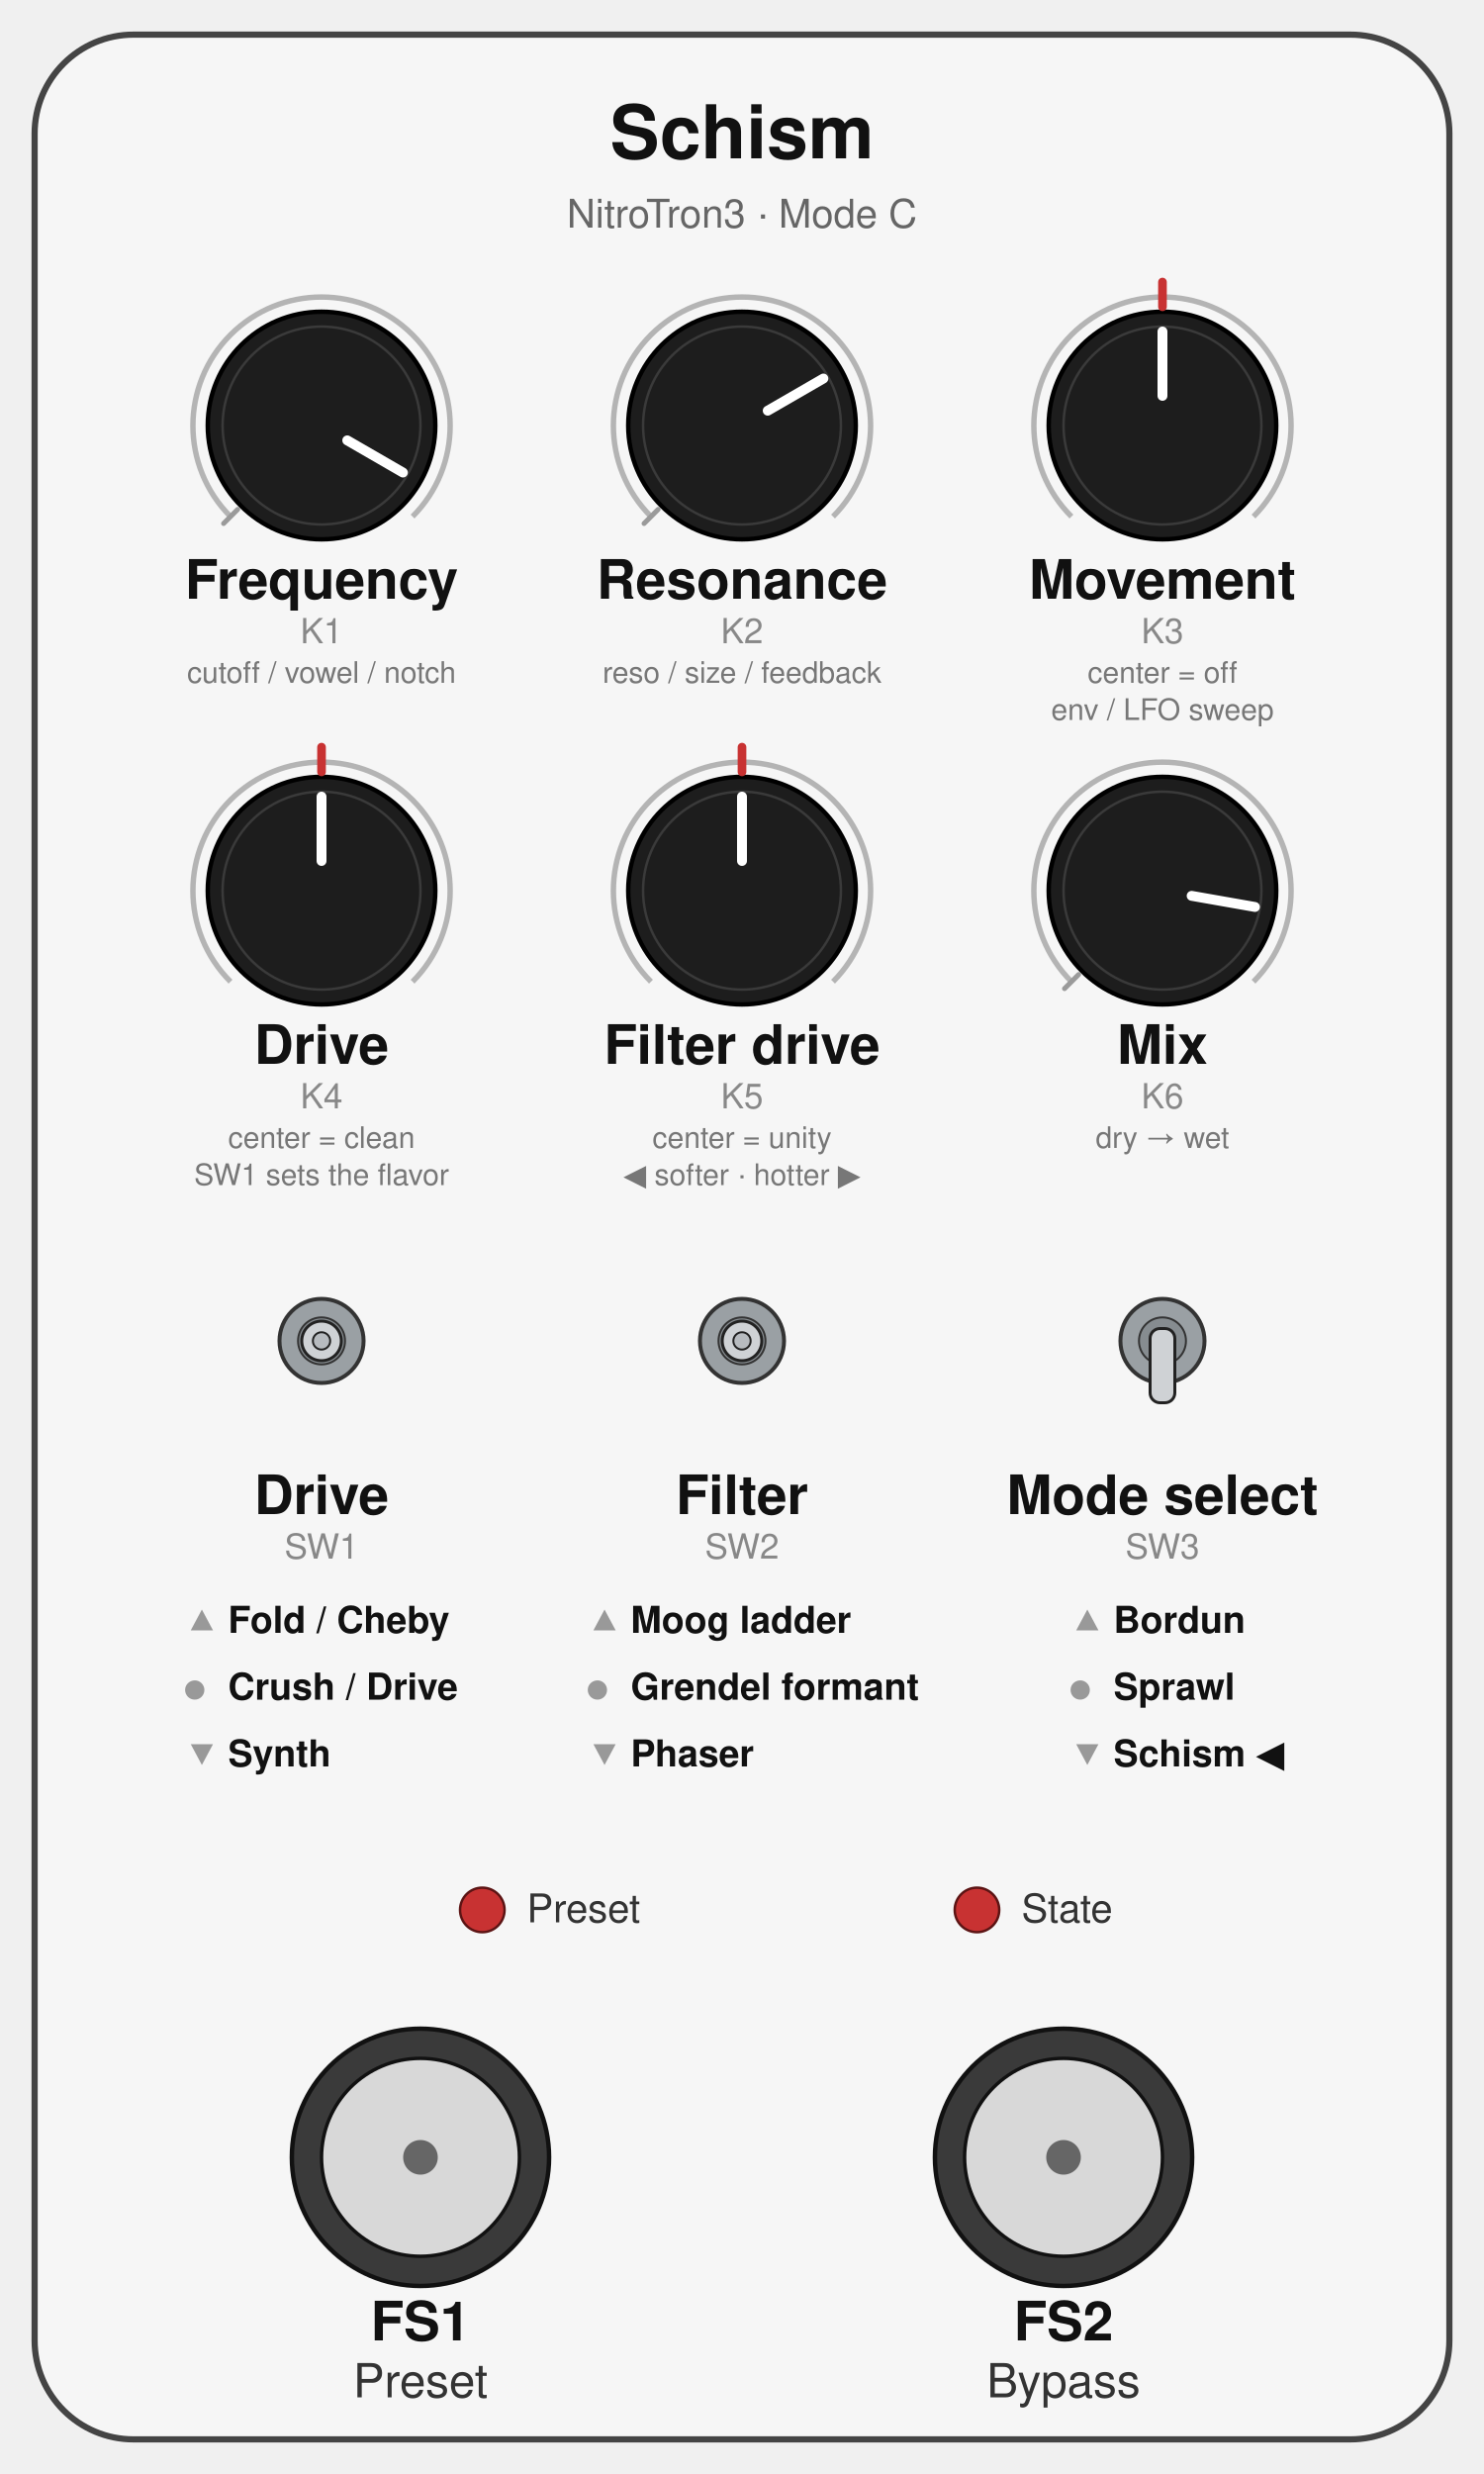
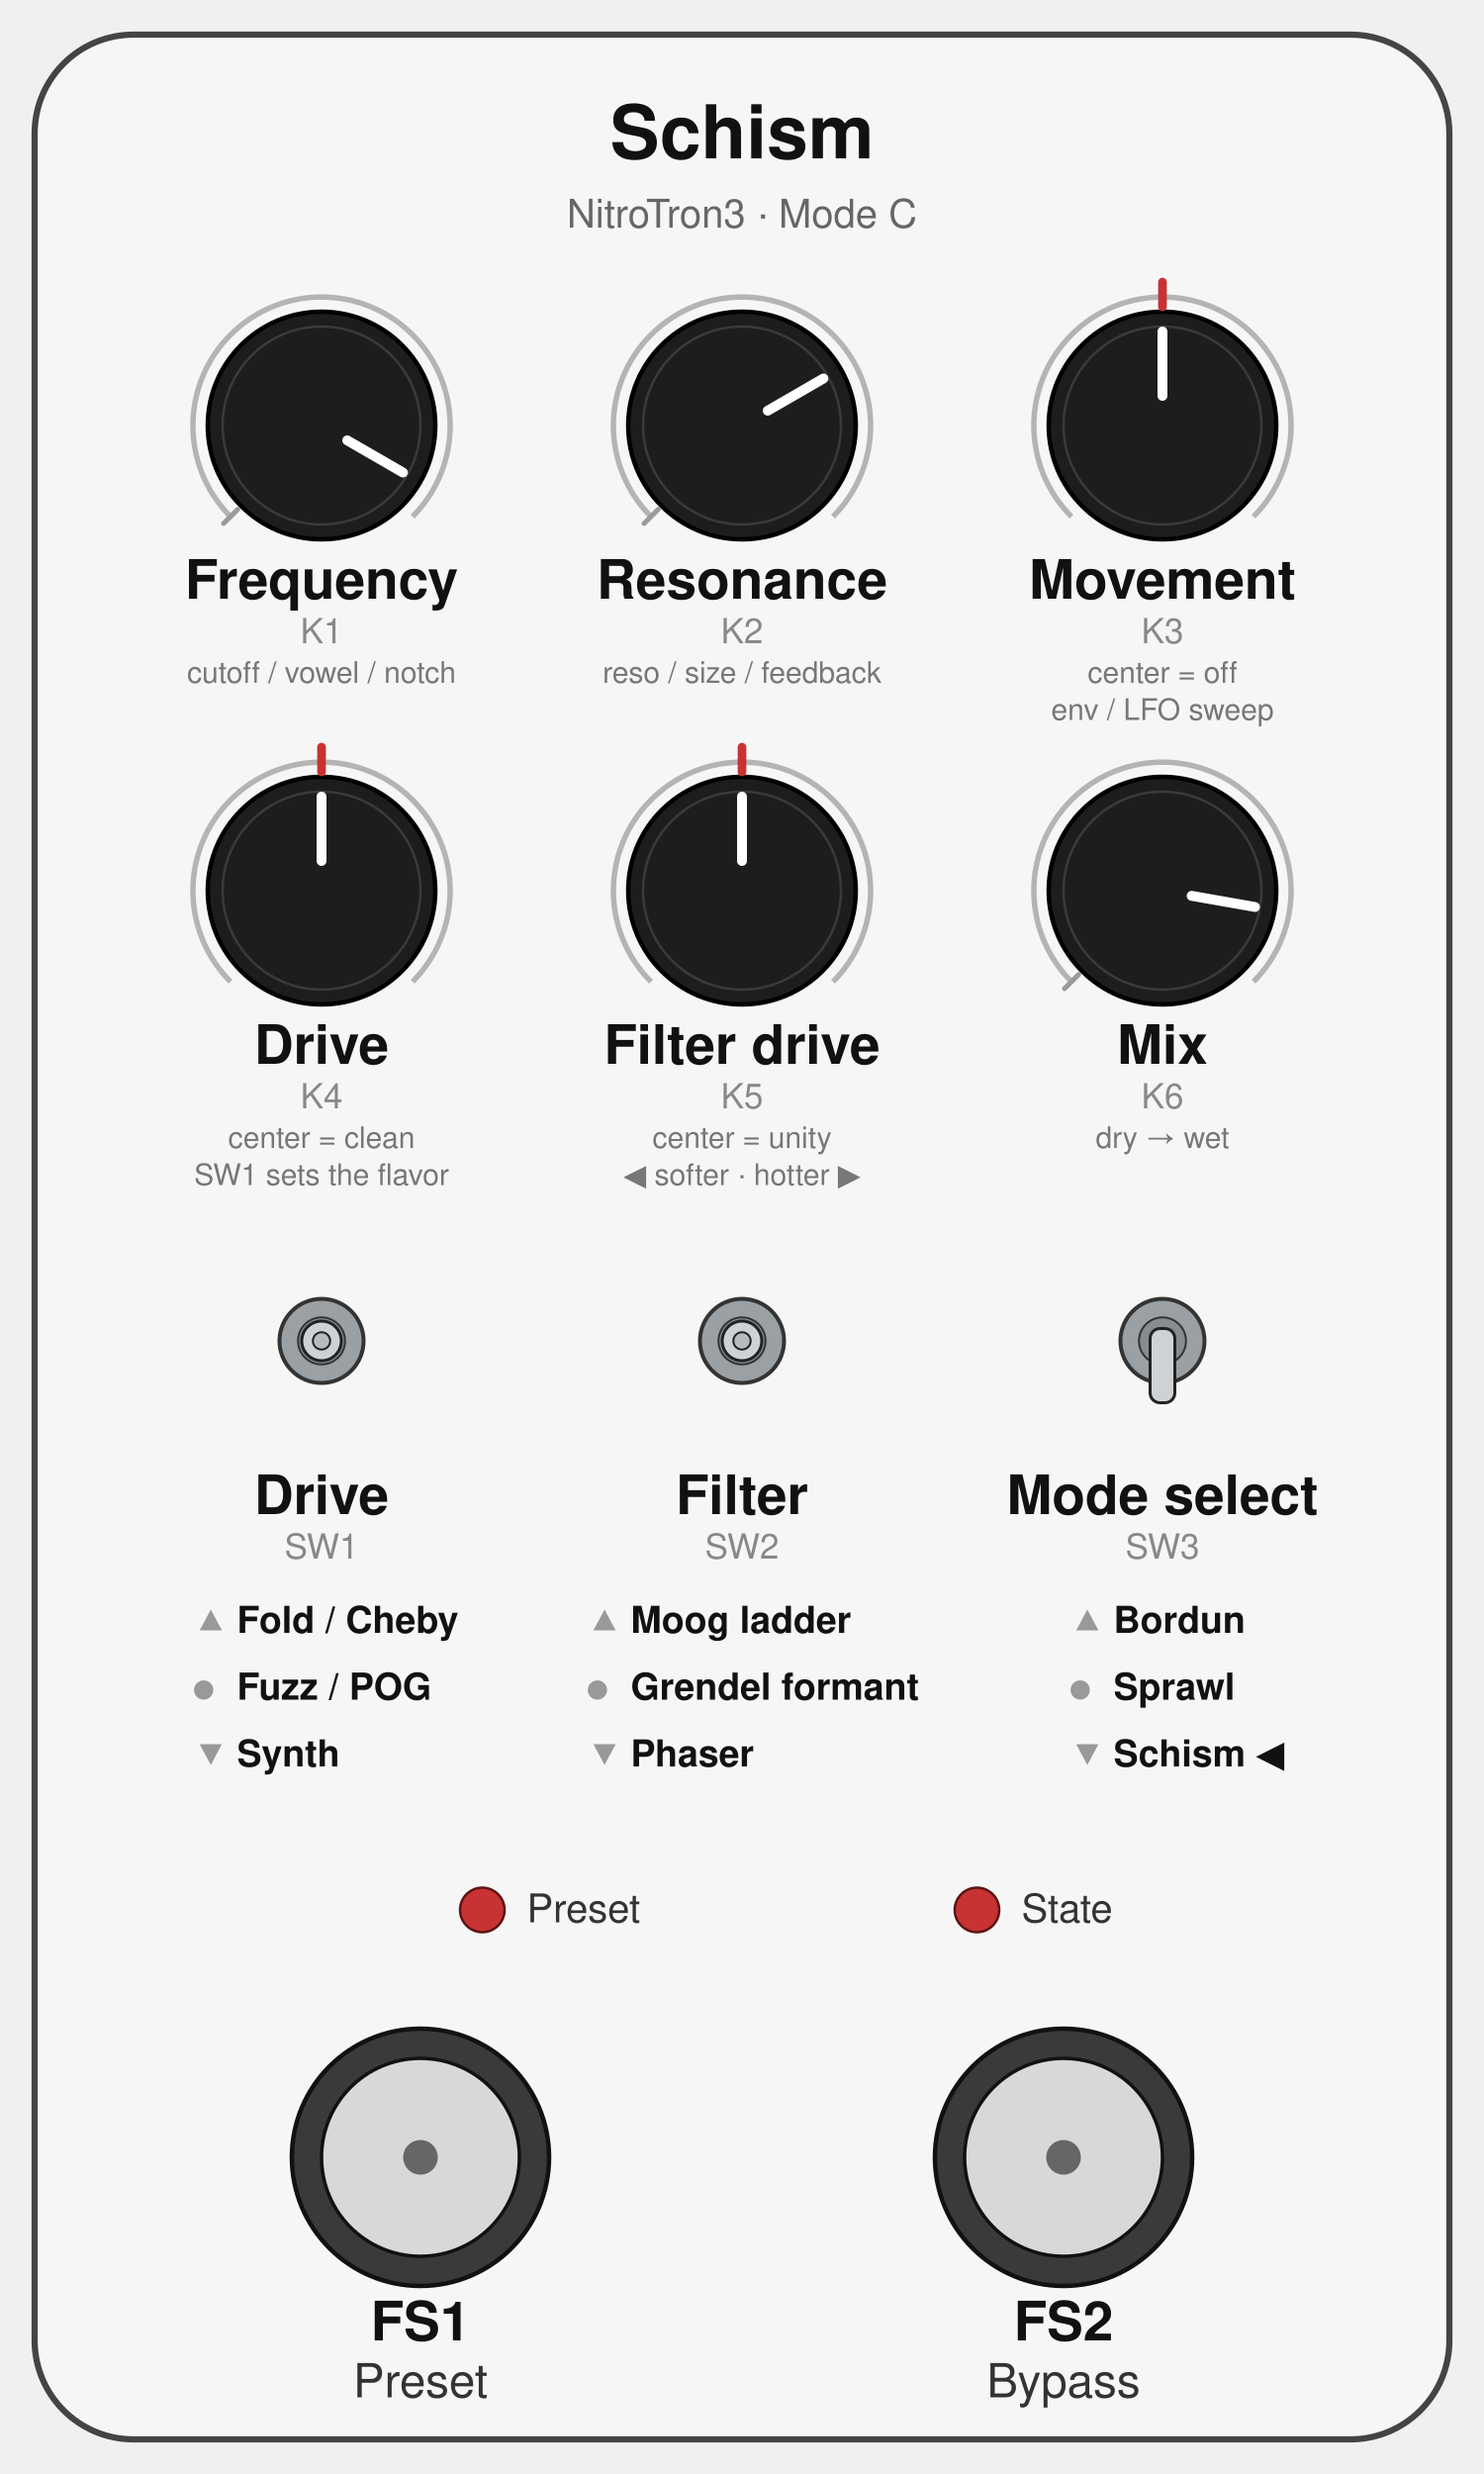
<svg xmlns="http://www.w3.org/2000/svg" viewBox="0 0 600 1000" font-family="Helvetica Neue, Helvetica, Arial, sans-serif">
  <rect x="14" y="14" width="572" height="972" rx="40" fill="#f6f6f6" stroke="#444" stroke-width="2.5" />
  <text x="300" y="64" text-anchor="middle" font-size="30" font-weight="700" fill="#111">Schism</text>
  <text x="300" y="92" text-anchor="middle" font-size="16" fill="#666">NitroTron3 · Mode C</text>
  <g transform="translate(130,172)">
    <circle r="46" fill="#1d1d1d" stroke="#000" stroke-width="1.8" />
    <circle r="40" fill="none" stroke="#3a3a3a" stroke-width="1" />
    <line x1="10.4" y1="6.0" x2="32.9" y2="19.0" stroke="#ffffff" stroke-width="4" stroke-linecap="round" />
  </g>
  <path d="M 93.2 208.8 A 52 52 0 1 1 166.8 208.8" fill="none" stroke="#b4b4b4" stroke-width="2.2" />
  <line x1="96.1" y1="205.9" x2="90.4" y2="211.6" stroke="#9a9a9a" stroke-width="2" stroke-linecap="round" />
  <text x="130" y="242" text-anchor="middle" font-size="22" font-weight="700" fill="#111">Frequency</text>
  <text x="130" y="260" text-anchor="middle" font-size="14" fill="#888">K1</text>
  <text x="130" y="276" text-anchor="middle" font-size="12" fill="#777">cutoff / vowel / notch</text>
  <g transform="translate(300,172)">
    <circle r="46" fill="#1d1d1d" stroke="#000" stroke-width="1.8" />
    <circle r="40" fill="none" stroke="#3a3a3a" stroke-width="1" />
    <line x1="10.4" y1="-6.0" x2="32.9" y2="-19.0" stroke="#ffffff" stroke-width="4" stroke-linecap="round" />
  </g>
  <path d="M 263.2 208.8 A 52 52 0 1 1 336.8 208.8" fill="none" stroke="#b4b4b4" stroke-width="2.2" />
  <line x1="266.1" y1="205.9" x2="260.4" y2="211.6" stroke="#9a9a9a" stroke-width="2" stroke-linecap="round" />
  <text x="300" y="242" text-anchor="middle" font-size="22" font-weight="700" fill="#111">Resonance</text>
  <text x="300" y="260" text-anchor="middle" font-size="14" fill="#888">K2</text>
  <text x="300" y="276" text-anchor="middle" font-size="12" fill="#777">reso / size / feedback</text>
  <g transform="translate(470,172)">
    <circle r="46" fill="#1d1d1d" stroke="#000" stroke-width="1.8" />
    <circle r="40" fill="none" stroke="#3a3a3a" stroke-width="1" />
    <line x1="0.0" y1="-12.0" x2="0.0" y2="-38.0" stroke="#ffffff" stroke-width="4" stroke-linecap="round" />
  </g>
  <path d="M 433.2 208.8 A 52 52 0 1 1 506.8 208.8" fill="none" stroke="#b4b4b4" stroke-width="2.2" />
  <line x1="470.0" y1="124.0" x2="470.0" y2="114.0" stroke="#c83232" stroke-width="3.5" stroke-linecap="round" />
  <text x="470" y="242" text-anchor="middle" font-size="22" font-weight="700" fill="#111">Movement</text>
  <text x="470" y="260" text-anchor="middle" font-size="14" fill="#888">K3</text>
  <text x="470" y="276" text-anchor="middle" font-size="12" fill="#777">center = off</text>
  <text x="470" y="291" text-anchor="middle" font-size="12" fill="#777">env / LFO sweep</text>
  <g transform="translate(130,360)">
    <circle r="46" fill="#1d1d1d" stroke="#000" stroke-width="1.8" />
    <circle r="40" fill="none" stroke="#3a3a3a" stroke-width="1" />
    <line x1="0.0" y1="-12.0" x2="0.0" y2="-38.0" stroke="#ffffff" stroke-width="4" stroke-linecap="round" />
  </g>
  <path d="M 93.2 396.8 A 52 52 0 1 1 166.8 396.8" fill="none" stroke="#b4b4b4" stroke-width="2.2" />
  <line x1="130.0" y1="312.0" x2="130.0" y2="302.0" stroke="#c83232" stroke-width="3.5" stroke-linecap="round" />
  <text x="130" y="430" text-anchor="middle" font-size="22" font-weight="700" fill="#111">Drive</text>
  <text x="130" y="448" text-anchor="middle" font-size="14" fill="#888">K4</text>
  <text x="130" y="464" text-anchor="middle" font-size="12" fill="#777">center = clean</text>
  <text x="130" y="479" text-anchor="middle" font-size="12" fill="#777">SW1 sets the flavor</text>
  <g transform="translate(300,360)">
    <circle r="46" fill="#1d1d1d" stroke="#000" stroke-width="1.8" />
    <circle r="40" fill="none" stroke="#3a3a3a" stroke-width="1" />
    <line x1="0.0" y1="-12.0" x2="0.0" y2="-38.0" stroke="#ffffff" stroke-width="4" stroke-linecap="round" />
  </g>
  <path d="M 263.2 396.8 A 52 52 0 1 1 336.8 396.8" fill="none" stroke="#b4b4b4" stroke-width="2.2" />
  <line x1="300.0" y1="312.0" x2="300.0" y2="302.0" stroke="#c83232" stroke-width="3.5" stroke-linecap="round" />
  <text x="300" y="430" text-anchor="middle" font-size="22" font-weight="700" fill="#111">Filter drive</text>
  <text x="300" y="448" text-anchor="middle" font-size="14" fill="#888">K5</text>
  <text x="300" y="464" text-anchor="middle" font-size="12" fill="#777">center = unity</text>
  <text x="300" y="479" text-anchor="middle" font-size="12" fill="#777">◀ softer · hotter ▶</text>
  <g transform="translate(470,360)">
    <circle r="46" fill="#1d1d1d" stroke="#000" stroke-width="1.8" />
    <circle r="40" fill="none" stroke="#3a3a3a" stroke-width="1" />
    <line x1="11.8" y1="2.1" x2="37.4" y2="6.6" stroke="#ffffff" stroke-width="4" stroke-linecap="round" />
  </g>
  <path d="M 433.2 396.8 A 52 52 0 1 1 506.8 396.8" fill="none" stroke="#b4b4b4" stroke-width="2.2" />
  <line x1="436.1" y1="393.9" x2="430.4" y2="399.6" stroke="#9a9a9a" stroke-width="2" stroke-linecap="round" />
  <text x="470" y="430" text-anchor="middle" font-size="22" font-weight="700" fill="#111">Mix</text>
  <text x="470" y="448" text-anchor="middle" font-size="14" fill="#888">K6</text>
  <text x="470" y="464" text-anchor="middle" font-size="12" fill="#777">dry → wet</text>
  <g transform="translate(130,542)">
    <circle r="17" fill="#9aa0a4" stroke="#333" stroke-width="1.6" />
    <circle r="9.5" fill="#868c90" stroke="#333" stroke-width="0.8" />
    <circle cx="0" cy="0" r="8" fill="#cfd2d5" stroke="#222" stroke-width="1.2" />
    <circle cx="0" cy="0" r="3.5" fill="#b7bbbf" stroke="#222" stroke-width="0.8" />
  </g>
  <text x="130" y="612" text-anchor="middle" font-size="22" font-weight="700" fill="#111">Drive</text>
  <text x="130" y="630" text-anchor="middle" font-size="14" fill="#888">SW1</text>
  <text y="660" font-size="15" fill="#111">
-     <tspan x="74.2" fill="#999">▲</tspan>
-     <tspan x="92.2" font-weight="600">Fold / Cheby</tspan>
+     <tspan x="77.8" fill="#999">▲</tspan>
+     <tspan x="95.8" font-weight="600">Fold / Cheby</tspan>
  </text>
  <text y="687" font-size="15" fill="#111">
-     <tspan x="74.2" fill="#999">●</tspan>
-     <tspan x="92.2" font-weight="600">Crush / Drive</tspan>
+     <tspan x="77.8" fill="#999">●</tspan>
+     <tspan x="95.8" font-weight="600">Fuzz / POG</tspan>
  </text>
  <text y="714" font-size="15" fill="#111">
-     <tspan x="74.2" fill="#999">▼</tspan>
-     <tspan x="92.2" font-weight="600">Synth</tspan>
+     <tspan x="77.8" fill="#999">▼</tspan>
+     <tspan x="95.8" font-weight="600">Synth</tspan>
  </text>
  <g transform="translate(300,542)">
    <circle r="17" fill="#9aa0a4" stroke="#333" stroke-width="1.6" />
    <circle r="9.5" fill="#868c90" stroke="#333" stroke-width="0.8" />
    <circle cx="0" cy="0" r="8" fill="#cfd2d5" stroke="#222" stroke-width="1.2" />
    <circle cx="0" cy="0" r="3.5" fill="#b7bbbf" stroke="#222" stroke-width="0.8" />
  </g>
  <text x="300" y="612" text-anchor="middle" font-size="22" font-weight="700" fill="#111">Filter</text>
  <text x="300" y="630" text-anchor="middle" font-size="14" fill="#888">SW2</text>
  <text y="660" font-size="15" fill="#111">
    <tspan x="237.0" fill="#999">▲</tspan>
    <tspan x="255.0" font-weight="600">Moog ladder</tspan>
  </text>
  <text y="687" font-size="15" fill="#111">
    <tspan x="237.0" fill="#999">●</tspan>
    <tspan x="255.0" font-weight="600">Grendel formant</tspan>
  </text>
  <text y="714" font-size="15" fill="#111">
    <tspan x="237.0" fill="#999">▼</tspan>
    <tspan x="255.0" font-weight="600">Phaser</tspan>
  </text>
  <g transform="translate(470,542)">
    <circle r="17" fill="#9aa0a4" stroke="#333" stroke-width="1.6" />
    <circle r="9.5" fill="#868c90" stroke="#333" stroke-width="0.8" />
    <rect x="-5" y="-5" width="10" height="30" rx="4" fill="#cfd2d5" stroke="#222" stroke-width="1.2" />
  </g>
  <text x="470" y="612" text-anchor="middle" font-size="22" font-weight="700" fill="#111">Mode select</text>
  <text x="470" y="630" text-anchor="middle" font-size="14" fill="#888">SW3</text>
  <text y="660" font-size="15" fill="#111">
    <tspan x="432.2" fill="#999">▲</tspan>
    <tspan x="450.2" font-weight="600">Bordun</tspan>
  </text>
  <text y="687" font-size="15" fill="#111">
    <tspan x="432.2" fill="#999">●</tspan>
    <tspan x="450.2" font-weight="600">Sprawl</tspan>
  </text>
  <text y="714" font-size="15" fill="#111">
    <tspan x="432.2" fill="#999">▼</tspan>
    <tspan x="450.2" font-weight="600">Schism ◀</tspan>
  </text>
  <circle cx="195" cy="772" r="9" fill="#c83232" stroke="#5c1414" stroke-width="1" />
  <text x="213" y="777" font-size="16" fill="#333">Preset</text>
  <circle cx="395" cy="772" r="9" fill="#c83232" stroke="#5c1414" stroke-width="1" />
  <text x="413" y="777" font-size="16" fill="#333">State</text>
  <g transform="translate(170,872)">
    <circle r="52" fill="#3a3a3a" stroke="#111" stroke-width="1.8" />
    <circle r="40" fill="#d8d8d8" stroke="#111" stroke-width="1.4" />
    <circle r="7" fill="#666" />
  </g>
  <text x="170" y="946" text-anchor="middle" font-size="22" font-weight="700" fill="#111">FS1</text>
  <text x="170" y="969" text-anchor="middle" font-size="19" fill="#333">Preset</text>
  <g transform="translate(430,872)">
    <circle r="52" fill="#3a3a3a" stroke="#111" stroke-width="1.8" />
    <circle r="40" fill="#d8d8d8" stroke="#111" stroke-width="1.4" />
    <circle r="7" fill="#666" />
  </g>
  <text x="430" y="946" text-anchor="middle" font-size="22" font-weight="700" fill="#111">FS2</text>
  <text x="430" y="969" text-anchor="middle" font-size="19" fill="#333">Bypass</text>
</svg>
